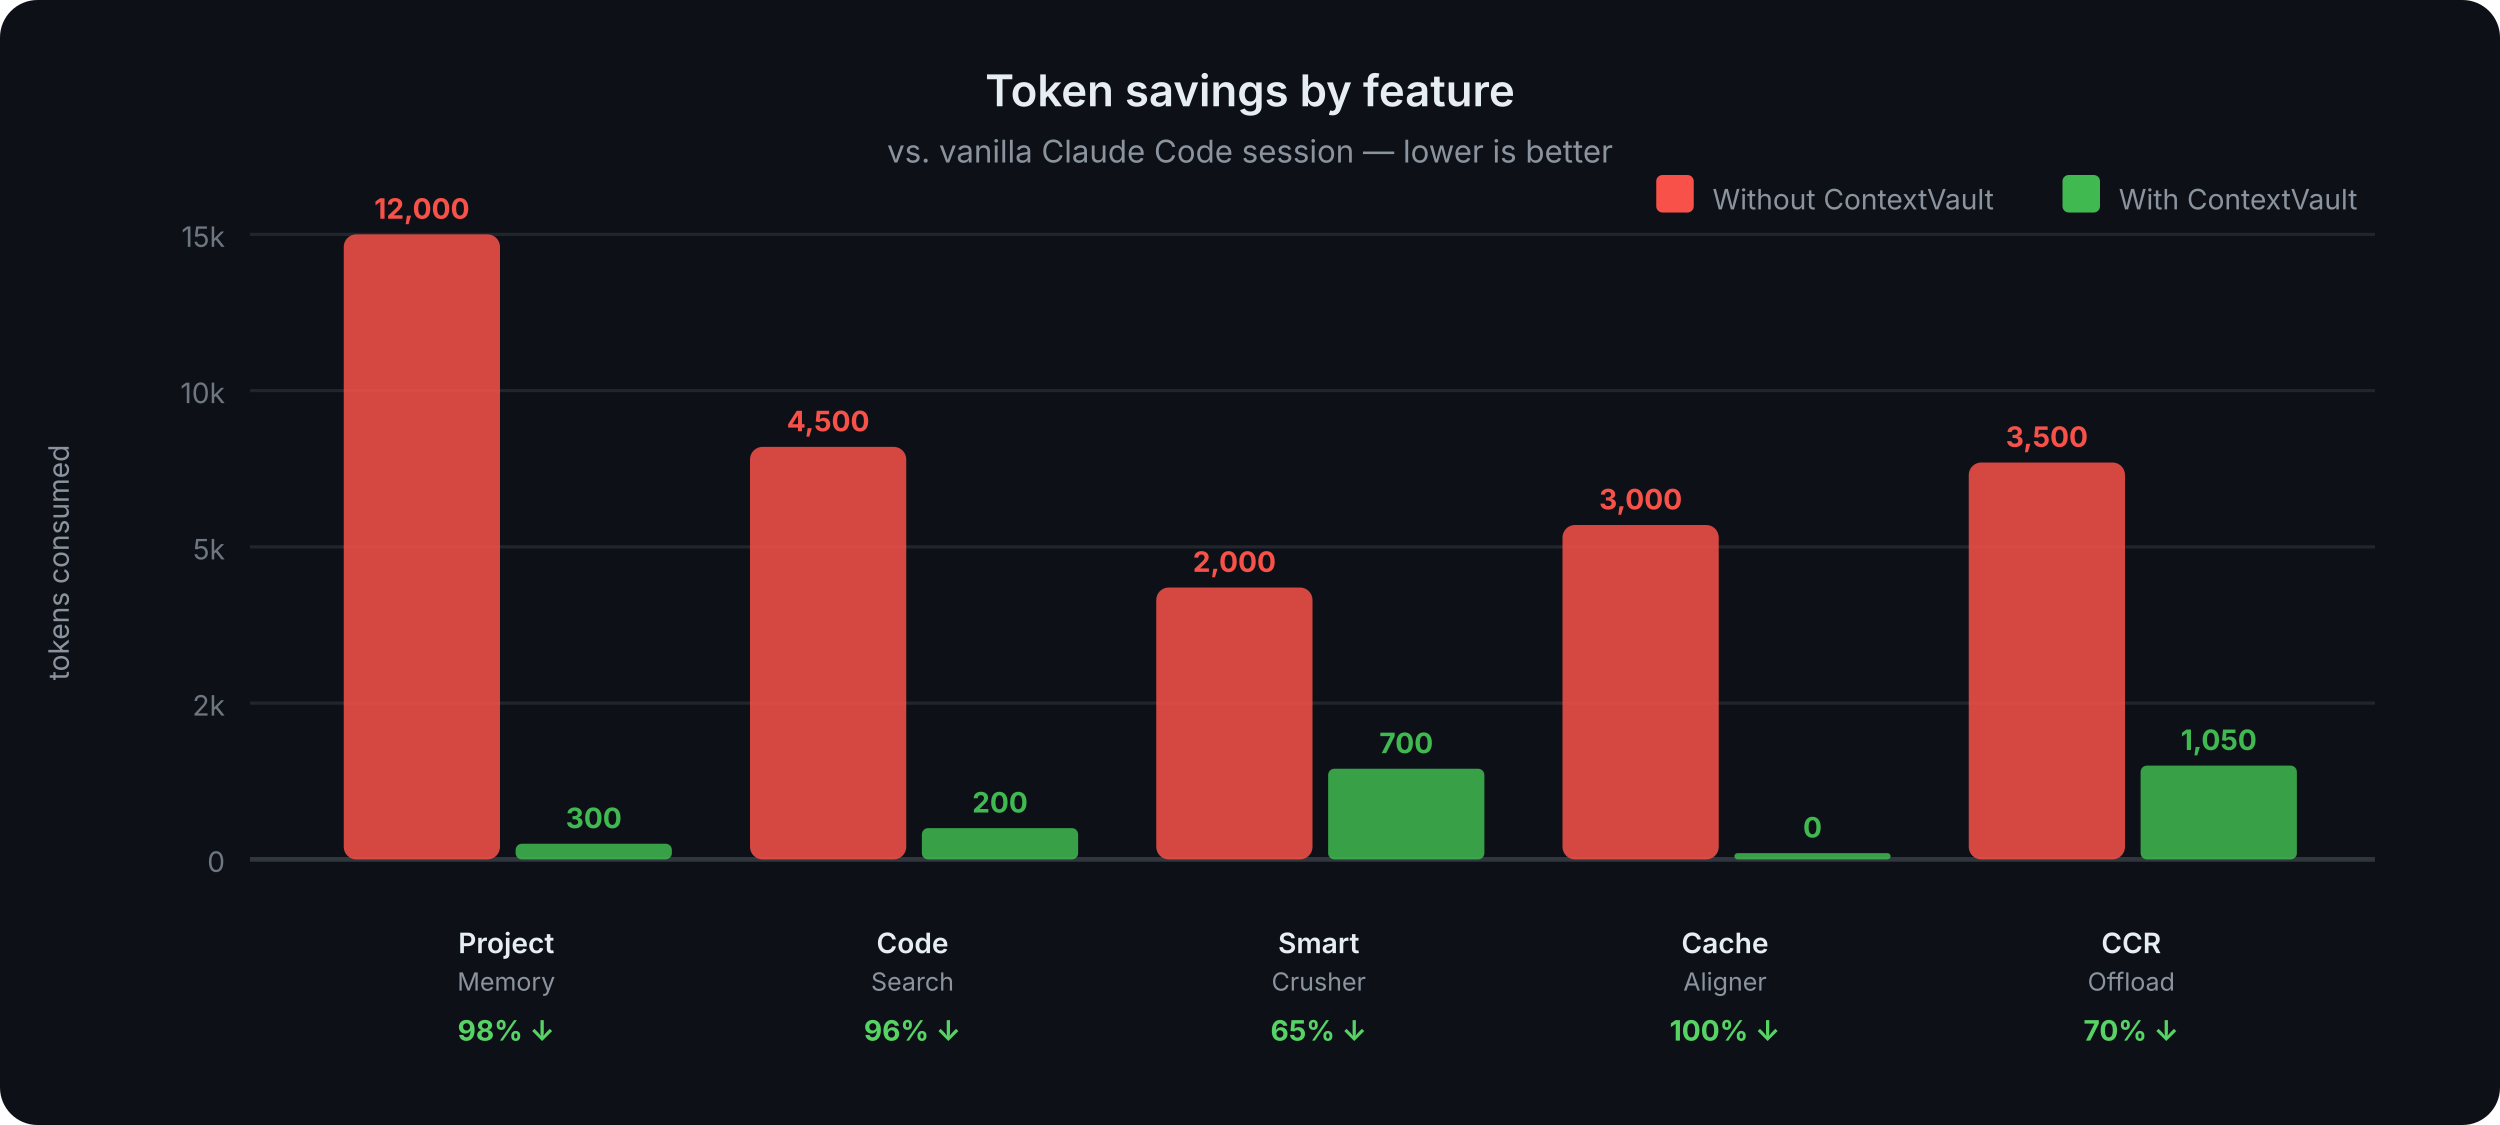
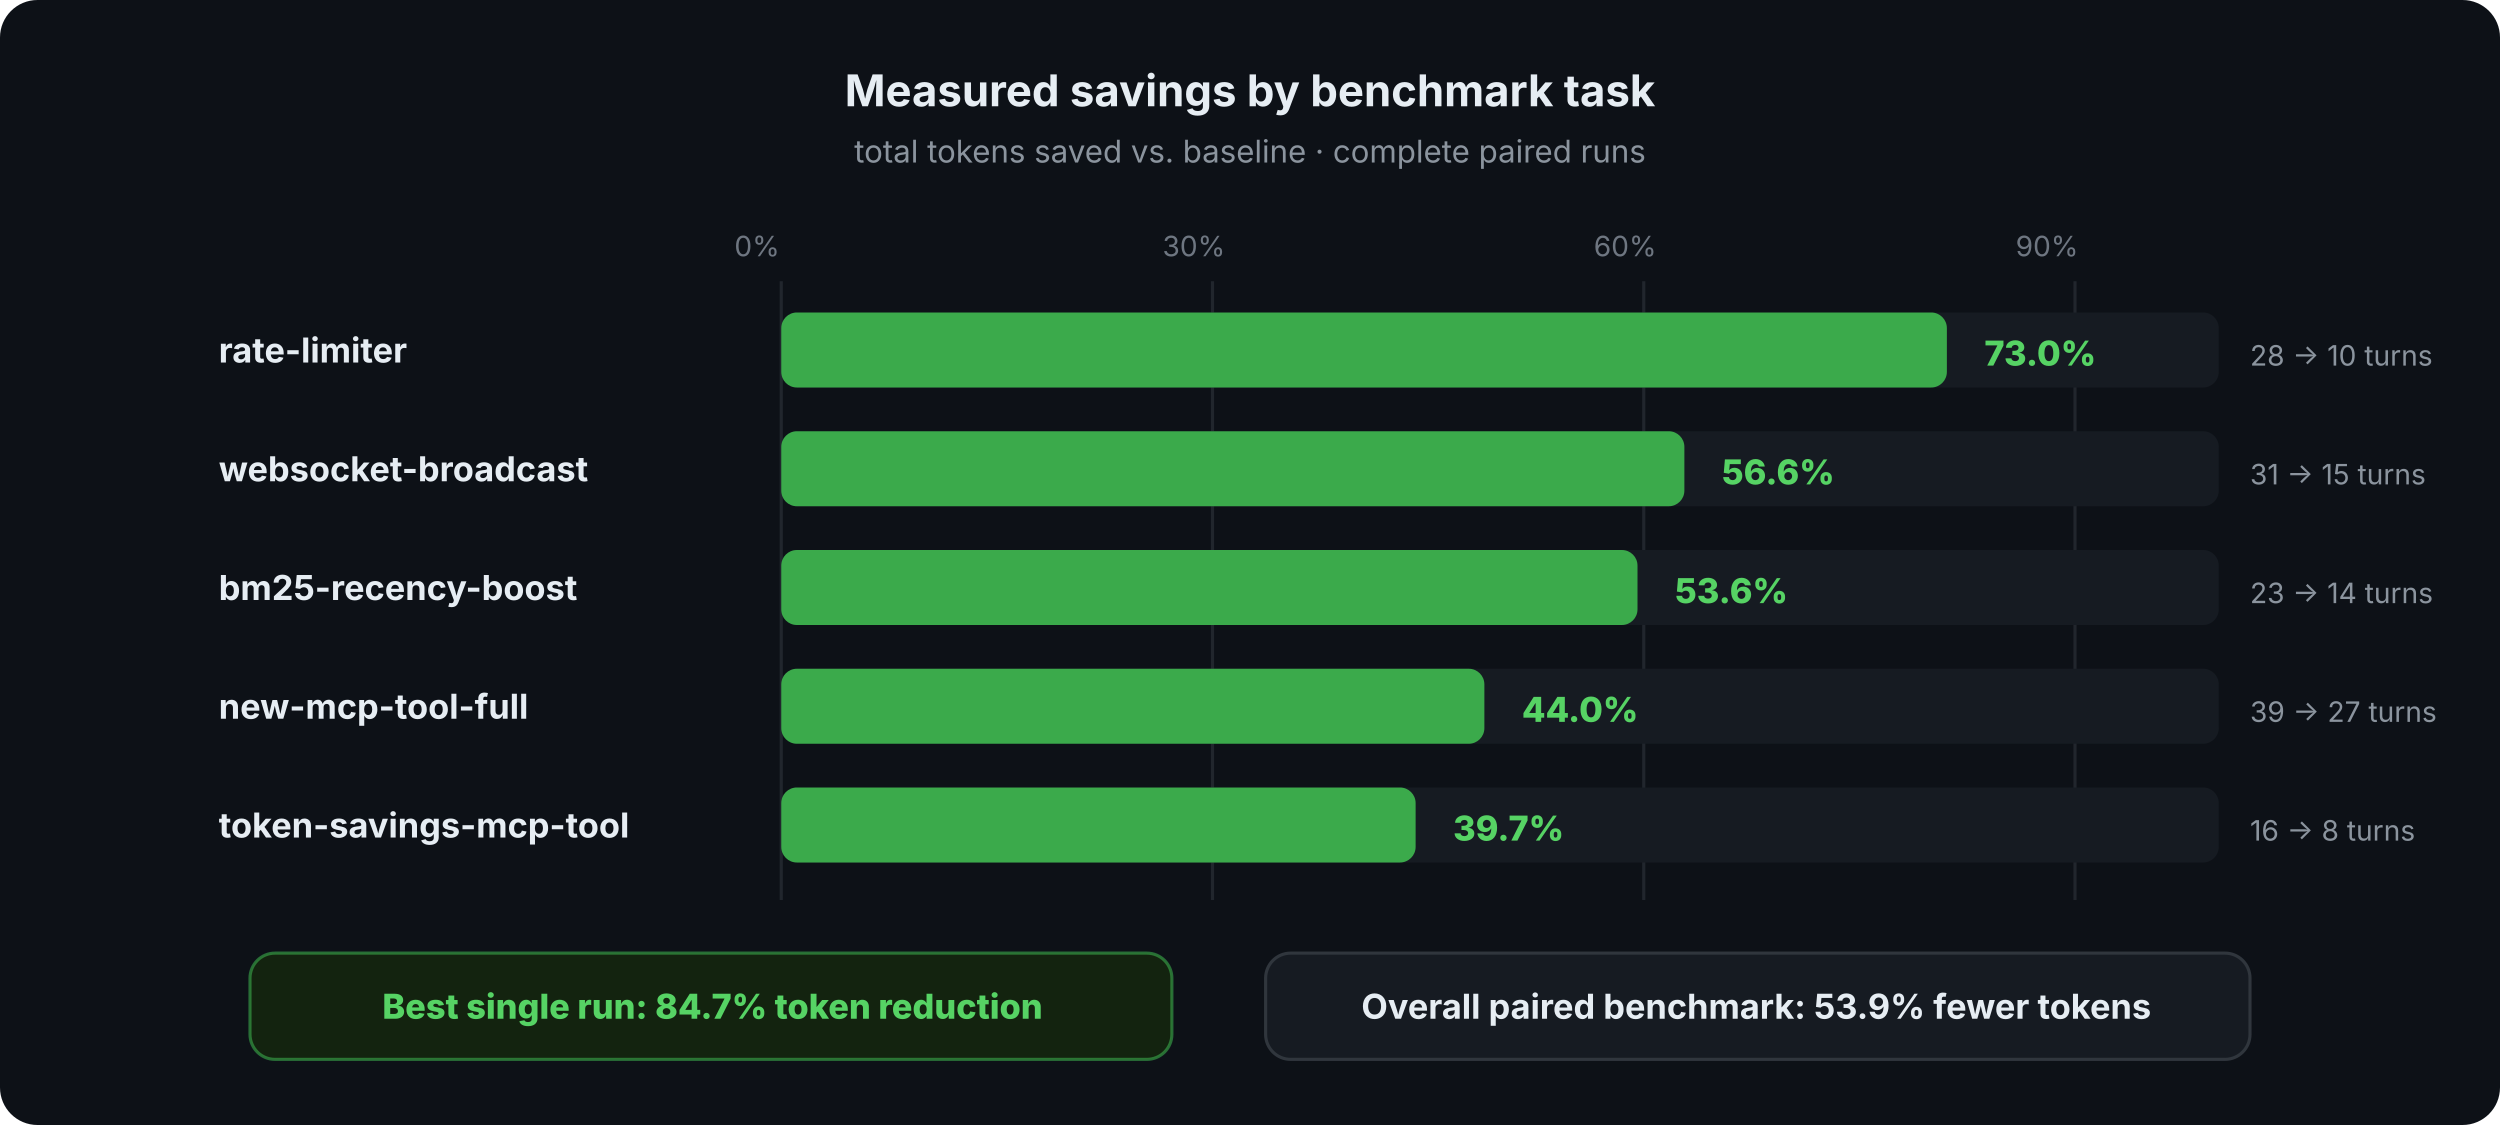
<svg xmlns="http://www.w3.org/2000/svg" viewBox="0 0 800 360" font-family="-apple-system, BlinkMacSystemFont, 'SF Pro Text', sans-serif">
  <rect width="800" height="360" fill="#0d1117" rx="12" />
-   <text x="400" y="34" text-anchor="middle" fill="#e6edf3" font-size="14" font-weight="600">Token savings by feature</text>
-   <text x="400" y="52" text-anchor="middle" fill="#8b949e" font-size="10">vs. vanilla Claude Code session — lower is better</text>
-   <text x="22" y="180" text-anchor="middle" fill="#8b949e" font-size="9" transform="rotate(-90,22,180)">tokens consumed</text>
-   <line x1="80" y1="75" x2="760" y2="75" stroke="#21262d" stroke-width="1" />
-   <line x1="80" y1="125" x2="760" y2="125" stroke="#21262d" stroke-width="1" />
-   <line x1="80" y1="175" x2="760" y2="175" stroke="#21262d" stroke-width="1" />
-   <line x1="80" y1="225" x2="760" y2="225" stroke="#21262d" stroke-width="1" />
-   <line x1="80" y1="275" x2="760" y2="275" stroke="#21262d" stroke-width="1" />
-   <text x="72" y="79" text-anchor="end" fill="#6e7681" font-size="9">15k</text>
-   <text x="72" y="129" text-anchor="end" fill="#6e7681" font-size="9">10k</text>
-   <text x="72" y="179" text-anchor="end" fill="#6e7681" font-size="9">5k</text>
-   <text x="72" y="229" text-anchor="end" fill="#6e7681" font-size="9">2k</text>
-   <text x="72" y="279" text-anchor="end" fill="#6e7681" font-size="9">0</text>
-   <line x1="80" y1="275" x2="760" y2="275" stroke="#30363d" stroke-width="1.5" />
-   <rect x="110" y="75" width="50" height="200" fill="#f85149" rx="4" opacity="0.85" />
-   <text x="135" y="70" text-anchor="middle" fill="#f85149" font-size="9" font-weight="700">12,000</text>
-   <rect x="165" y="270" width="50" height="5" fill="#3fb950" rx="2" opacity="0.85" />
-   <text x="190" y="265" text-anchor="middle" fill="#3fb950" font-size="9" font-weight="700">300</text>
-   <text x="162" y="305" text-anchor="middle" fill="#e6edf3" font-size="9" font-weight="600">Project</text>
-   <text x="162" y="317" text-anchor="middle" fill="#8b949e" font-size="8">Memory</text>
-   <text x="162" y="333" text-anchor="middle" fill="#56d364" font-size="9" font-weight="700">98% ↓</text>
-   <rect x="240" y="143" width="50" height="132" fill="#f85149" rx="4" opacity="0.85" />
-   <text x="265" y="138" text-anchor="middle" fill="#f85149" font-size="9" font-weight="700">4,500</text>
-   <rect x="295" y="265" width="50" height="10" fill="#3fb950" rx="2" opacity="0.85" />
-   <text x="320" y="260" text-anchor="middle" fill="#3fb950" font-size="9" font-weight="700">200</text>
-   <text x="292" y="305" text-anchor="middle" fill="#e6edf3" font-size="9" font-weight="600">Code</text>
-   <text x="292" y="317" text-anchor="middle" fill="#8b949e" font-size="8">Search</text>
-   <text x="292" y="333" text-anchor="middle" fill="#56d364" font-size="9" font-weight="700">96% ↓</text>
-   <rect x="370" y="188" width="50" height="87" fill="#f85149" rx="4" opacity="0.85" />
-   <text x="395" y="183" text-anchor="middle" fill="#f85149" font-size="9" font-weight="700">2,000</text>
-   <rect x="425" y="246" width="50" height="29" fill="#3fb950" rx="2" opacity="0.85" />
-   <text x="450" y="241" text-anchor="middle" fill="#3fb950" font-size="9" font-weight="700">700</text>
-   <text x="422" y="305" text-anchor="middle" fill="#e6edf3" font-size="9" font-weight="600">Smart</text>
-   <text x="422" y="317" text-anchor="middle" fill="#8b949e" font-size="8">Crusher</text>
-   <text x="422" y="333" text-anchor="middle" fill="#56d364" font-size="9" font-weight="700">65% ↓</text>
-   <rect x="500" y="168" width="50" height="107" fill="#f85149" rx="4" opacity="0.85" />
-   <text x="525" y="163" text-anchor="middle" fill="#f85149" font-size="9" font-weight="700">3,000</text>
-   <rect x="555" y="273" width="50" height="2" fill="#3fb950" rx="1" opacity="0.85" />
-   <text x="580" y="268" text-anchor="middle" fill="#3fb950" font-size="9" font-weight="700">0</text>
-   <text x="552" y="305" text-anchor="middle" fill="#e6edf3" font-size="9" font-weight="600">Cache</text>
-   <text x="552" y="317" text-anchor="middle" fill="#8b949e" font-size="8">Aligner</text>
-   <text x="552" y="333" text-anchor="middle" fill="#56d364" font-size="9" font-weight="700">100% ↓</text>
-   <rect x="630" y="148" width="50" height="127" fill="#f85149" rx="4" opacity="0.85" />
-   <text x="655" y="143" text-anchor="middle" fill="#f85149" font-size="9" font-weight="700">3,500</text>
-   <rect x="685" y="245" width="50" height="30" fill="#3fb950" rx="2" opacity="0.85" />
-   <text x="710" y="240" text-anchor="middle" fill="#3fb950" font-size="9" font-weight="700">1,050</text>
-   <text x="682" y="305" text-anchor="middle" fill="#e6edf3" font-size="9" font-weight="600">CCR</text>
-   <text x="682" y="317" text-anchor="middle" fill="#8b949e" font-size="8">Offload</text>
-   <text x="682" y="333" text-anchor="middle" fill="#56d364" font-size="9" font-weight="700">70% ↓</text>
-   <rect x="530" y="56" width="12" height="12" fill="#f85149" rx="2" />
-   <text x="548" y="67" fill="#8b949e" font-size="9">Without ContextVault</text>
-   <rect x="660" y="56" width="12" height="12" fill="#3fb950" rx="2" />
-   <text x="678" y="67" fill="#8b949e" font-size="9">With ContextVault</text>
+   <text x="400" y="34" text-anchor="middle" fill="#e6edf3" font-size="14" font-weight="700">Measured savings by benchmark task</text>
+   <text x="400" y="52" text-anchor="middle" fill="#8b949e" font-size="10">total tokens saved vs. baseline · complete paired runs</text>
+   <text x="235" y="82" fill="#6e7681" font-size="9">0%</text>
+   <text x="372" y="82" fill="#6e7681" font-size="9">30%</text>
+   <text x="510" y="82" fill="#6e7681" font-size="9">60%</text>
+   <text x="645" y="82" fill="#6e7681" font-size="9">90%</text>
+   <line x1="250" y1="90" x2="250" y2="288" stroke="#21262d" />
+   <line x1="388" y1="90" x2="388" y2="288" stroke="#21262d" />
+   <line x1="526" y1="90" x2="526" y2="288" stroke="#21262d" />
+   <line x1="664" y1="90" x2="664" y2="288" stroke="#21262d" />
+   <text x="70" y="116" fill="#e6edf3" font-size="11" font-weight="700">rate-limiter</text>
+   <rect x="250" y="100" width="460" height="24" fill="#161b22" rx="5" />
+   <rect x="250" y="100" width="373" height="24" fill="#3fb950" opacity="0.9" rx="5" />
+   <text x="635" y="117" fill="#56d364" font-size="11" font-weight="800">73.0%</text>
+   <text x="720" y="117" fill="#8b949e" font-size="9">28 → 10 turns</text>
+   <text x="70" y="154" fill="#e6edf3" font-size="11" font-weight="700">websocket-broadcast</text>
+   <rect x="250" y="138" width="460" height="24" fill="#161b22" rx="5" />
+   <rect x="250" y="138" width="289" height="24" fill="#3fb950" opacity="0.9" rx="5" />
+   <text x="551" y="155" fill="#56d364" font-size="11" font-weight="800">56.6%</text>
+   <text x="720" y="155" fill="#8b949e" font-size="9">31 → 15 turns</text>
+   <text x="70" y="192" fill="#e6edf3" font-size="11" font-weight="700">bm25-recency-boost</text>
+   <rect x="250" y="176" width="460" height="24" fill="#161b22" rx="5" />
+   <rect x="250" y="176" width="274" height="24" fill="#3fb950" opacity="0.9" rx="5" />
+   <text x="536" y="193" fill="#56d364" font-size="11" font-weight="800">53.6%</text>
+   <text x="720" y="193" fill="#8b949e" font-size="9">23 → 14 turns</text>
+   <text x="70" y="230" fill="#e6edf3" font-size="11" font-weight="700">new-mcp-tool-full</text>
+   <rect x="250" y="214" width="460" height="24" fill="#161b22" rx="5" />
+   <rect x="250" y="214" width="225" height="24" fill="#3fb950" opacity="0.9" rx="5" />
+   <text x="487" y="231" fill="#56d364" font-size="11" font-weight="800">44.0%</text>
+   <text x="720" y="231" fill="#8b949e" font-size="9">39 → 27 turns</text>
+   <text x="70" y="268" fill="#e6edf3" font-size="11" font-weight="700">token-savings-mcp-tool</text>
+   <rect x="250" y="252" width="460" height="24" fill="#161b22" rx="5" />
+   <rect x="250" y="252" width="203" height="24" fill="#3fb950" opacity="0.9" rx="5" />
+   <text x="465" y="269" fill="#56d364" font-size="11" font-weight="800">39.7%</text>
+   <text x="720" y="269" fill="#8b949e" font-size="9">16 → 8 turns</text>
+   <rect x="80" y="305" width="295" height="34" fill="#13230f" rx="8" stroke="#3fb950" stroke-opacity="0.55" />
+   <text x="228" y="326" text-anchor="middle" fill="#56d364" font-size="11" font-weight="800">Best single run: 84.7% token reduction</text>
+   <rect x="405" y="305" width="315" height="34" fill="#161b22" rx="8" stroke="#30363d" />
+   <text x="562" y="326" text-anchor="middle" fill="#e6edf3" font-size="11" font-weight="700">Overall paired benchmark: 53.9% fewer tokens</text>
</svg>
